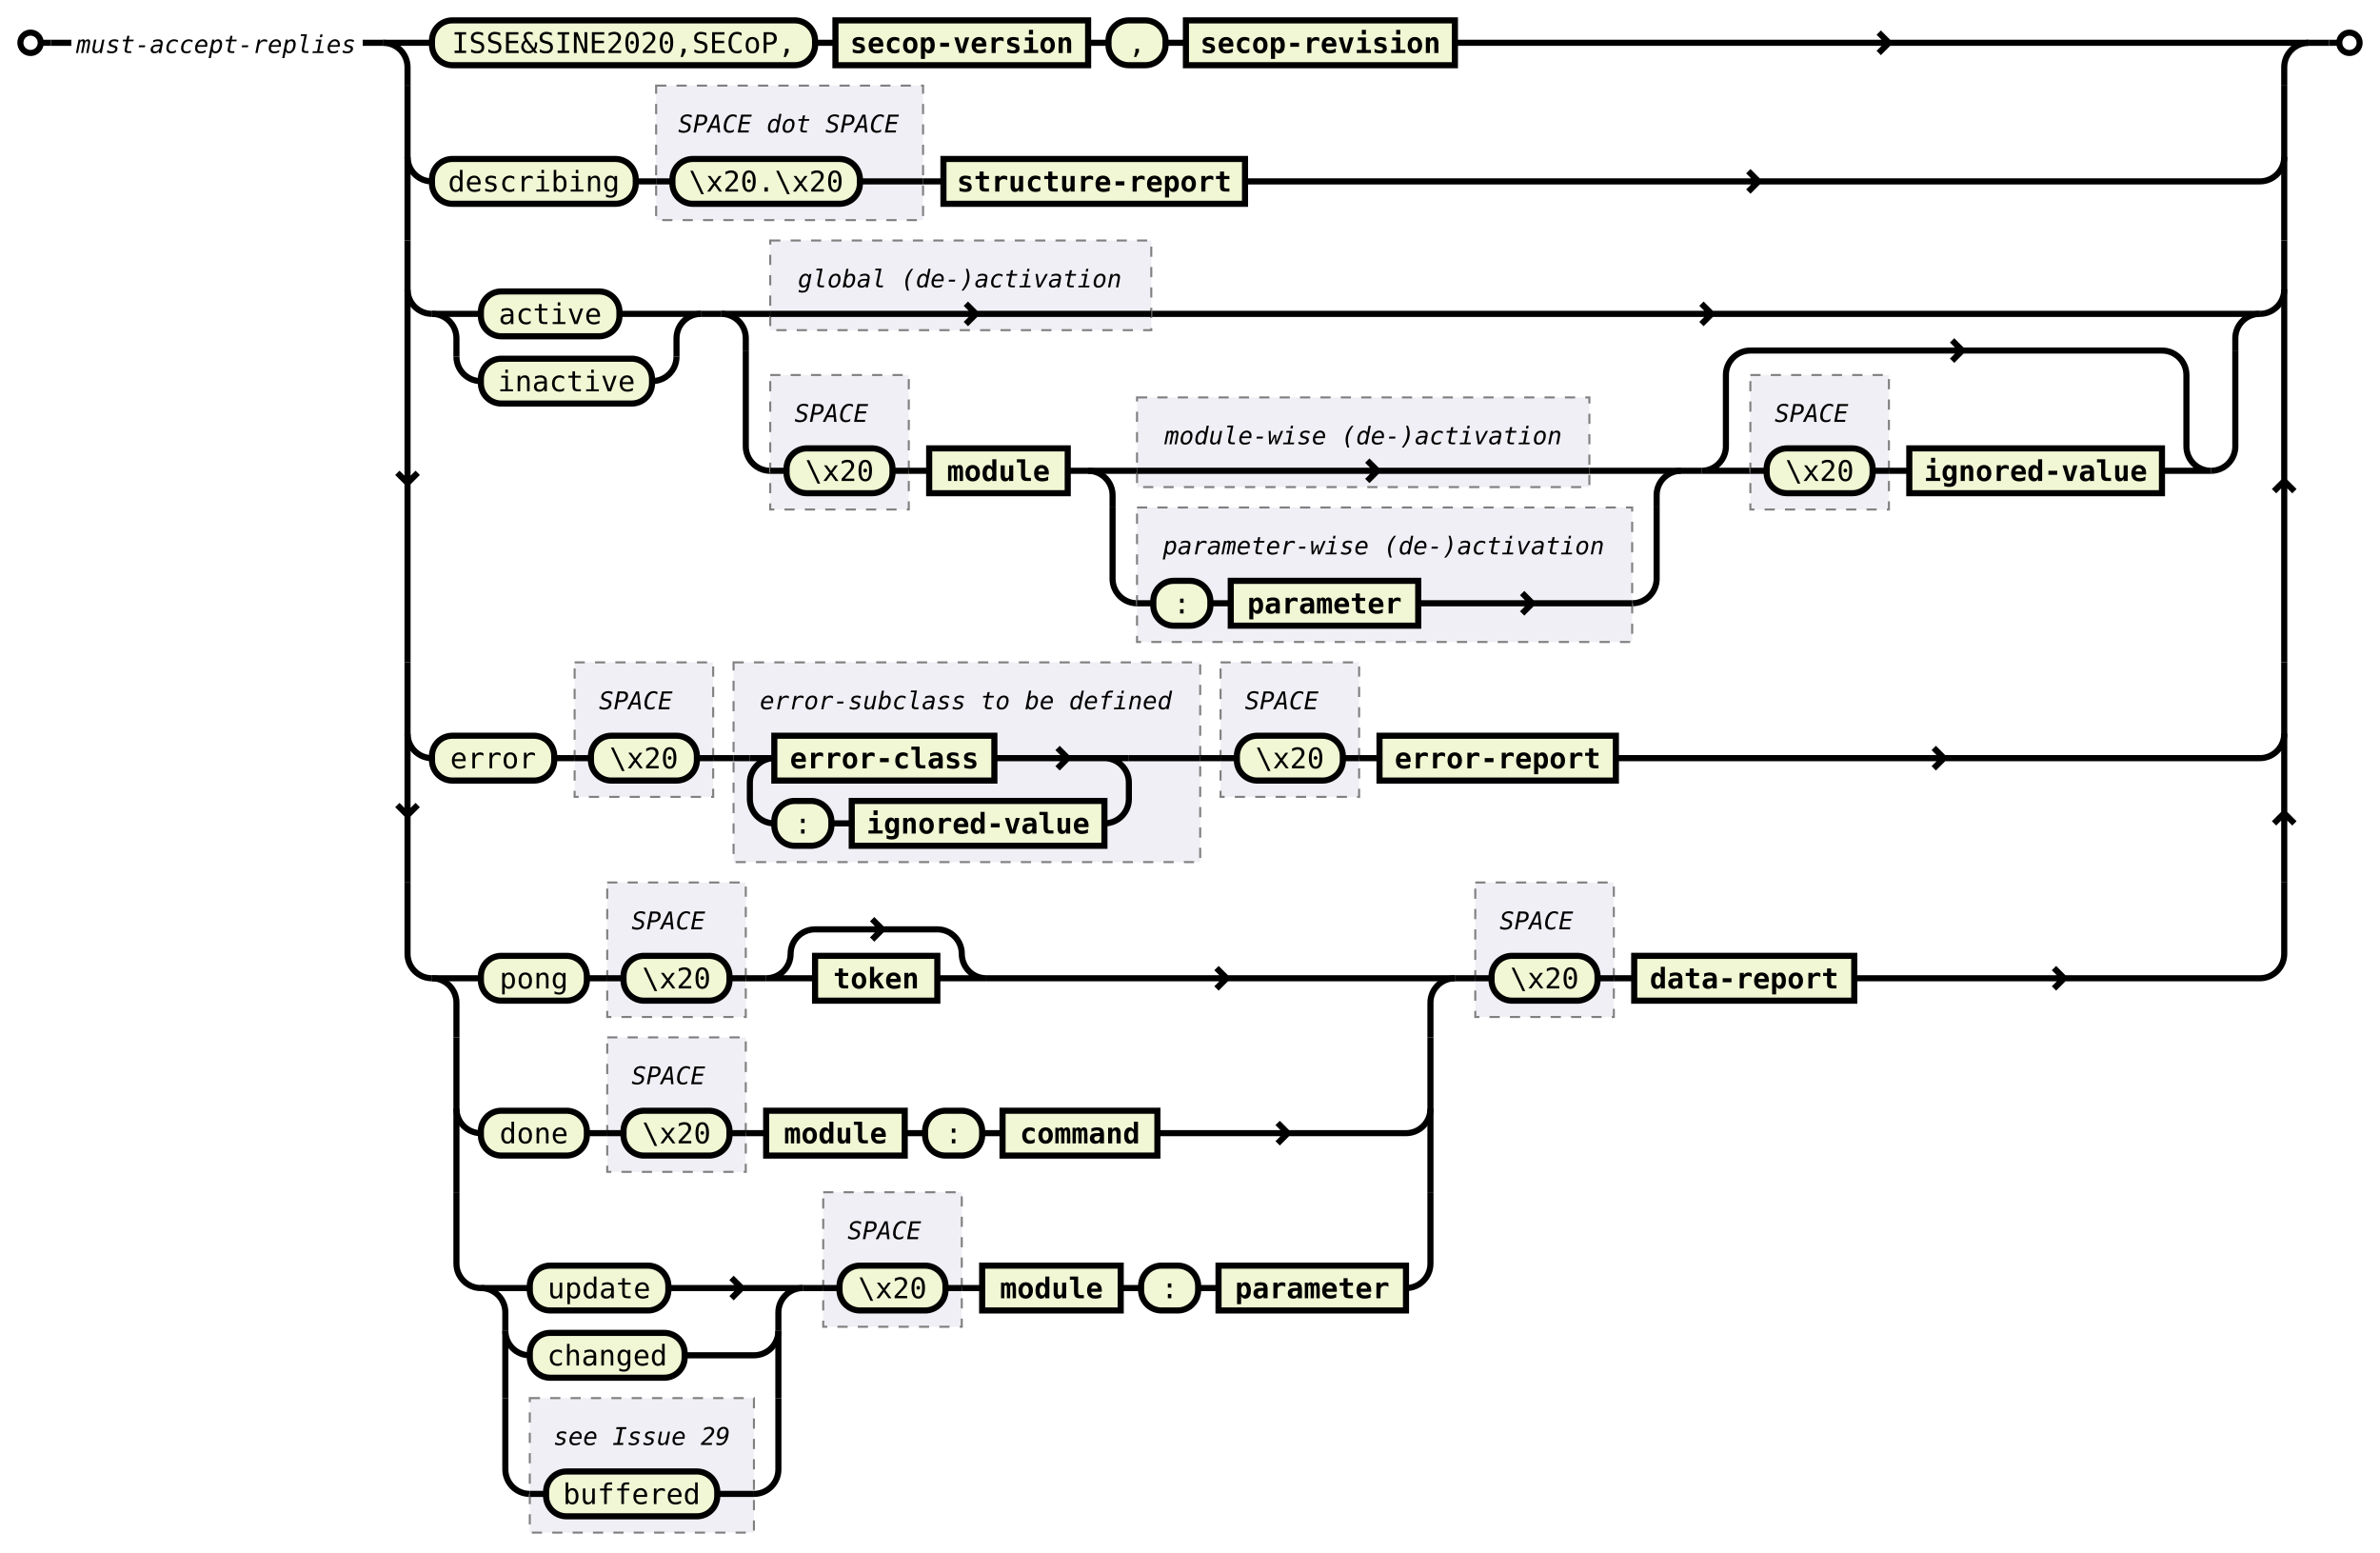
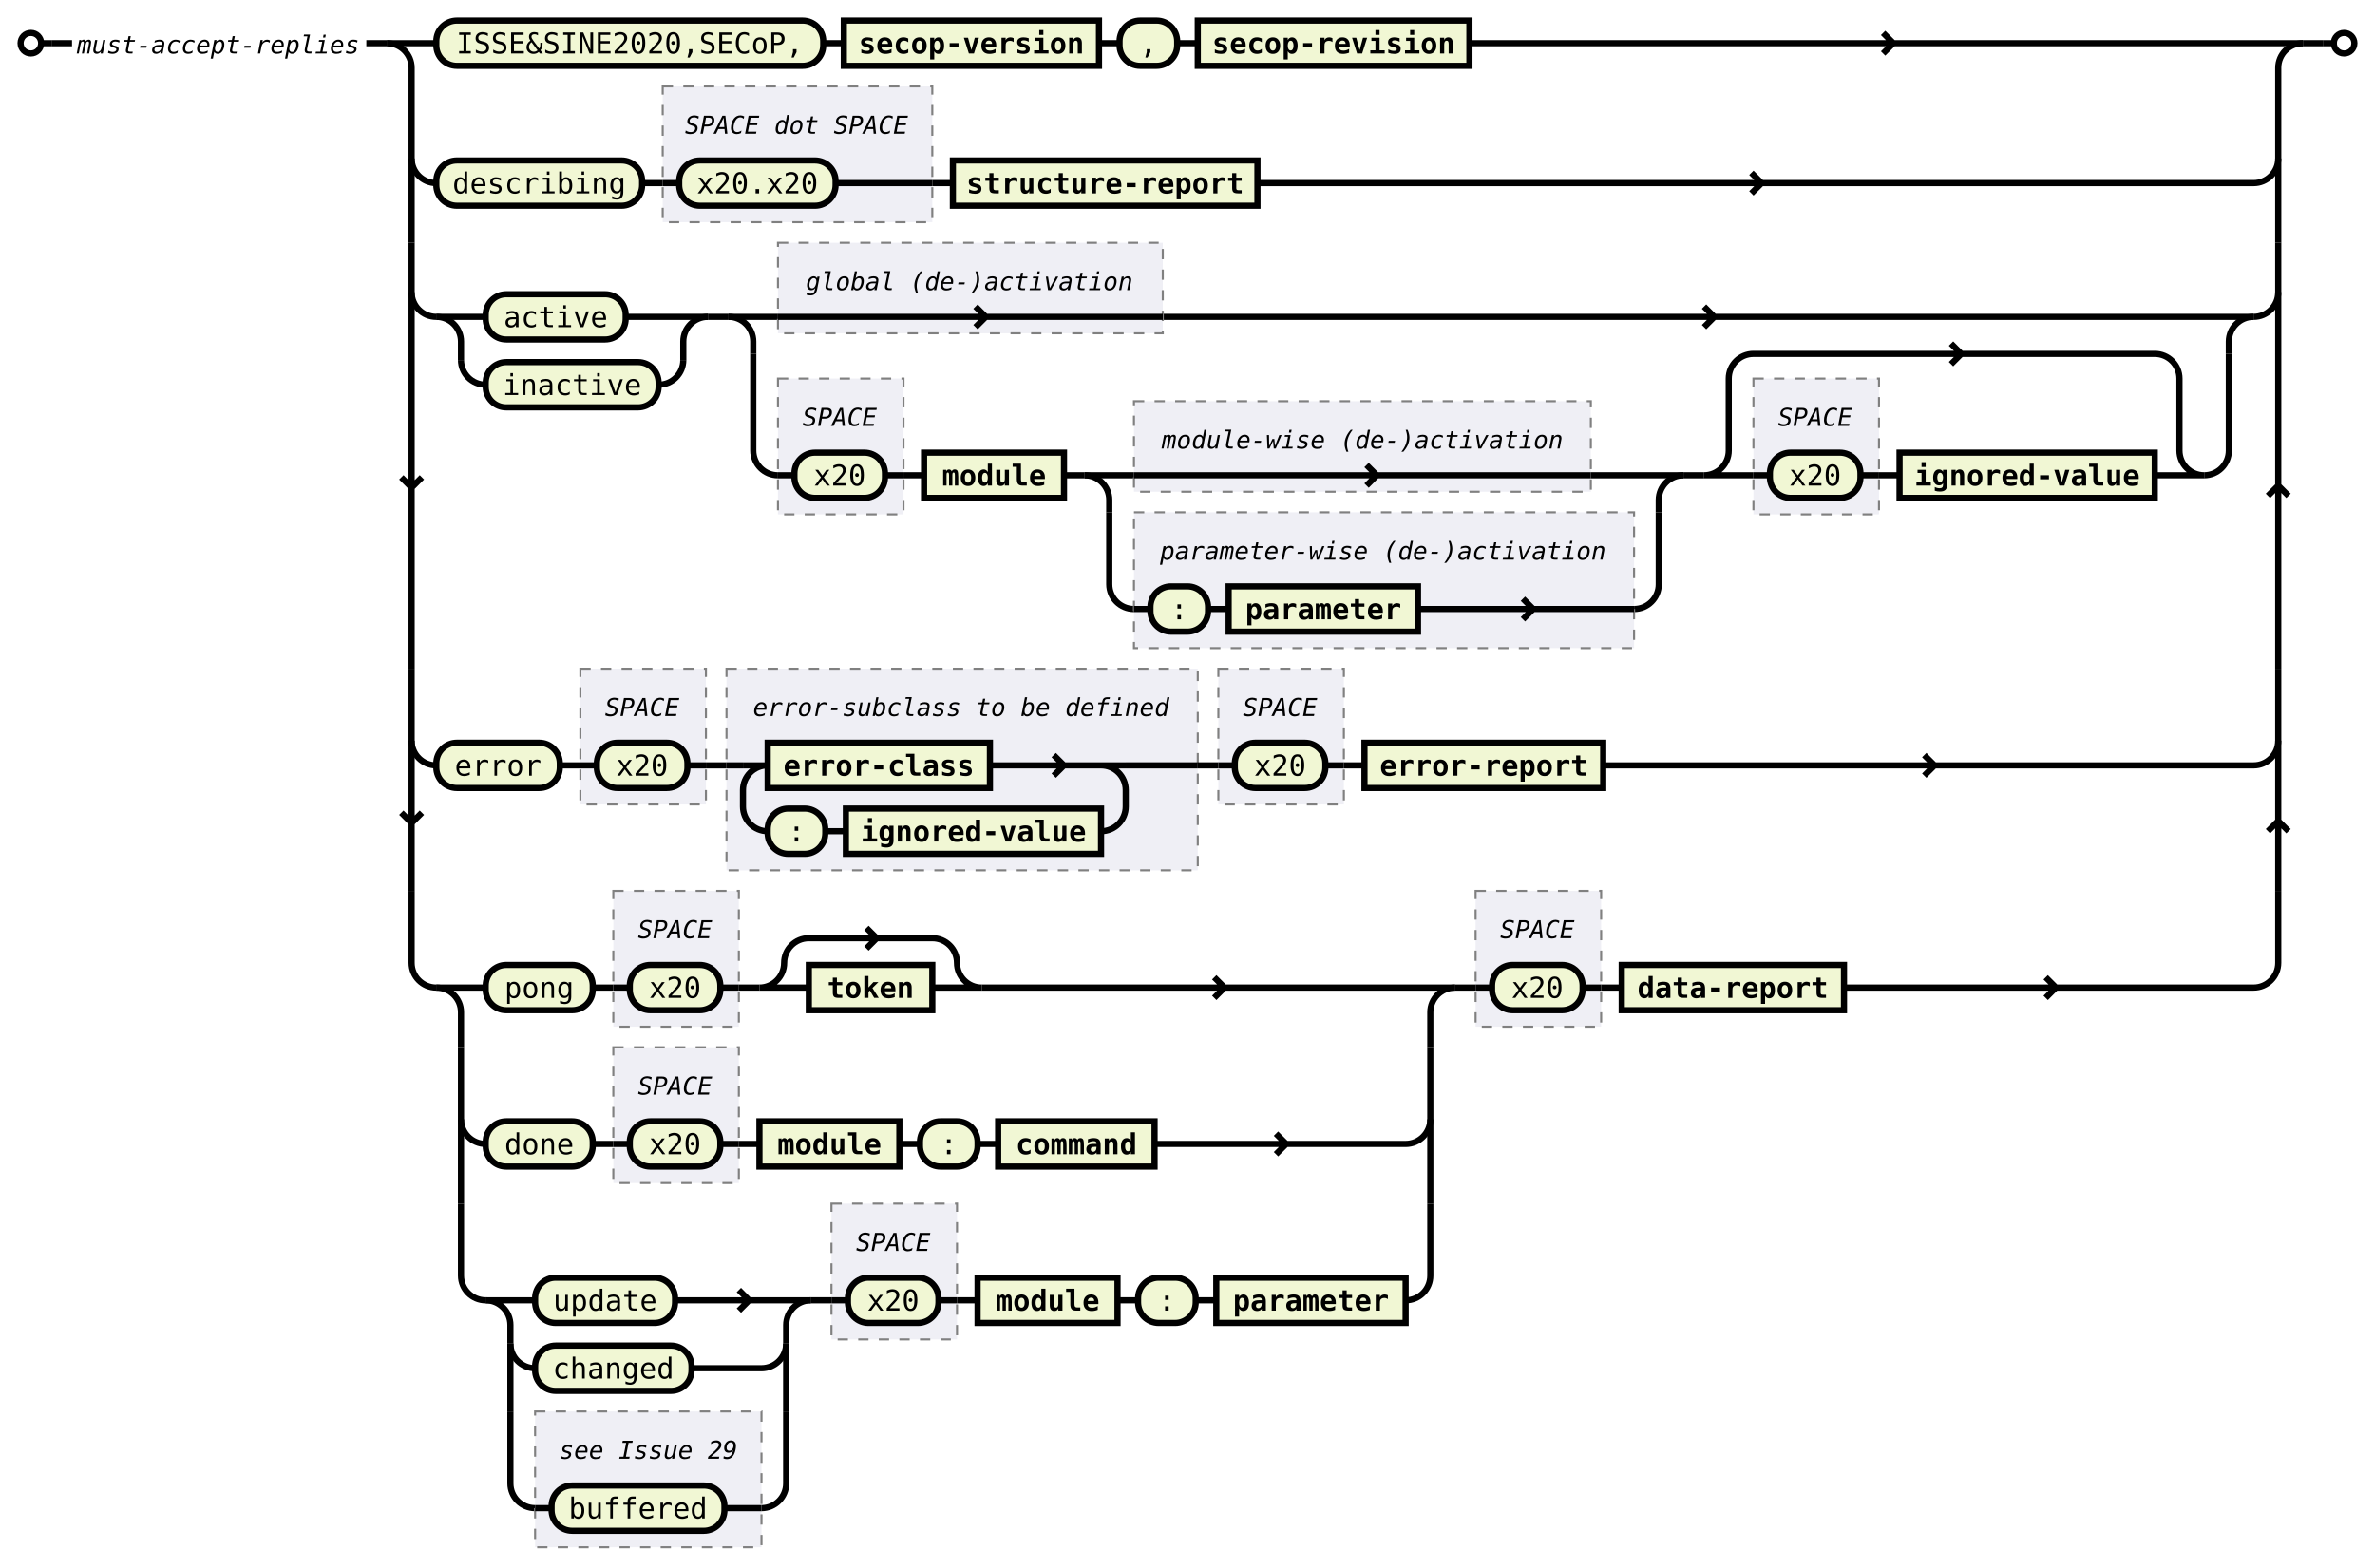
- <svg xmlns="http://www.w3.org/2000/svg" class="railroad" viewBox="0 0 1168 762">
+ <svg xmlns="http://www.w3.org/2000/svg" class="railroad" viewBox="0 0 1154 762">
  <style type="text/css">

    svg.railroad {
        background-color: hsl(30, 20%, 95%);
        background-size: 15px 15px;
        background-image: linear-gradient(to right, rgba(30, 30, 30, .05) 1px, transparent 1px),
                          linear-gradient(to bottom, rgba(30, 30, 30, .05) 1px, transparent 1px);
    }

    svg.railroad path {
        stroke-width: 3px;
        stroke: black;
        fill: transparent;
    }

    svg.railroad .debug {
        stroke-width: 1px;
        stroke: red;
    }

    svg.railroad text {
        font: 14px monospace;
        text-anchor: middle;
    }

    svg.railroad .nonterminal text {
        font-weight: bold;
    }

    svg.railroad text.comment {
        font: italic 12px monospace;
    }

    svg.railroad rect {
        stroke-width: 3px;
        stroke: black;
        fill:hsl(-290, 70%, 90%);
    }

    svg.railroad g.labeledbox &gt; rect {
        stroke-width: 1px;
        stroke: grey;
        stroke-dasharray: 5px;
        fill:rgba(90, 90, 150, .1);
    }</style>
  <g class="sequence">
    <path d=" M 10 21 a 5 5 0 0 1 5 -5 a 5 5 0 0 1 5 5 a 5 5 0 0 1 -5 5 a 5 5 0 0 1 -5 -5 m 10 0 h 5" />
    <g class="sequence">
      <text class="comment" x="106" y="26">
must-accept-replies</text>
      <g class="choice">
-         <path d=" M 188 21 h 24 m 502 0 h 419 m -206 0 l -5 -5 m 0 10 l 5 -5 m 206 0" />
+         <path d=" M 188 21 h 24 m 502 0 h 405 m -199 0 l -5 -5 m 0 10 l 5 -5 m 199 0" />
        <g class="sequence">
          <g class="terminal">
            <rect height="22" rx="10" ry="10" width="188" x="212" y="10" />
            <text x="306" y="26">
ISSE&amp;SINE2020,SECoP,</text>
          </g>
          <g class="nonterminal">
            <rect height="22" width="124" x="410" y="10" />
            <text x="472" y="26">
secop-version</text>
          </g>
          <g class="terminal">
            <rect height="22" rx="10" ry="10" width="28" x="544" y="10" />
            <text x="558" y="26">
,</text>
          </g>
          <g class="nonterminal">
            <rect height="22" width="132" x="582" y="10" />
            <text x="648" y="26">
secop-revision</text>
          </g>
          <path d=" M 400 21 h 10" />
          <path d=" M 534 21 h 10" />
          <path d=" M 572 21 h 10" />
        </g>
-         <path d=" M 188 21 a 12 12 0 0 1 12 12 v 9 m 921 0 v -9 a 12 12 0 0 1 12 -12" />
-         <path d=" M 200 77 v 41 m 921 0 v -41" />
-         <path d=" M 200 142 v 183 m 0 -88 l -5 -5 m 10 0 l -5 5 m 0 88 m 921 0 v -183 m 0 94 l -5 5 m 10 0 l -5 -5 m 0 -94" />
-         <path d=" M 200 360 v 73 m 0 -33 l -5 -5 m 10 0 l -5 5 m 0 33 m 921 0 v -73 m 0 39 l -5 5 m 10 0 l -5 -5 m 0 -39" />
-         <path d=" M 200 42 v 35 a 12 12 0 0 0 12 12 m 399 0 h 498 m -246 0 l -5 -5 m 0 10 l 5 -5 m 246 0 a 12 12 0 0 0 12 -12 v -35" />
+         <path d=" M 188 21 a 12 12 0 0 1 12 12 v 9 m 907 0 v -9 a 12 12 0 0 1 12 -12" />
+         <path d=" M 200 77 v 41 m 907 0 v -41" />
+         <path d=" M 200 142 v 183 m 0 -88 l -5 -5 m 10 0 l -5 5 m 0 88 m 907 0 v -183 m 0 94 l -5 5 m 10 0 l -5 -5 m 0 -94" />
+         <path d=" M 200 360 v 73 m 0 -33 l -5 -5 m 10 0 l -5 5 m 0 33 m 907 0 v -73 m 0 39 l -5 5 m 10 0 l -5 -5 m 0 -39" />
+         <path d=" M 200 42 v 35 a 12 12 0 0 0 12 12 m 399 0 h 484 m -239 0 l -5 -5 m 0 10 l 5 -5 m 239 0 a 12 12 0 0 0 12 -12 v -35" />
        <g class="sequence">
          <g class="terminal">
            <rect height="22" rx="10" ry="10" width="100" x="212" y="78" />
            <text x="262" y="94">
describing</text>
          </g>
          <g class="labeledbox">
            <rect height="66" width="131" x="322" y="42" />
-             <path d=" M 322 89 h 8 m 92 0 h 31" />
+             <path d=" M 322 89 h 8 m 76 0 h 47" />
            <text class="comment" x="387" y="65">
SPACE dot SPACE</text>
            <g class="terminal">
-               <rect height="22" rx="10" ry="10" width="92" x="330" y="78" />
-               <text x="376" y="94">
- \x20.\x20</text>
+               <rect height="22" rx="10" ry="10" width="76" x="330" y="78" />
+               <text x="368" y="94">
+ x20.x20</text>
            </g>
          </g>
          <g class="nonterminal">
            <rect height="22" width="148" x="463" y="78" />
            <text x="537" y="94">
structure-report</text>
          </g>
          <path d=" M 312 89 h 10" />
          <path d=" M 453 89 h 10" />
        </g>
-         <path d=" M 200 118 v 24 a 12 12 0 0 0 12 12 m 897 0 h 0 a 12 12 0 0 0 12 -12 v -24" />
+         <path d=" M 200 118 v 24 a 12 12 0 0 0 12 12 m 883 0 h 0 a 12 12 0 0 0 12 -12 v -24" />
        <g class="sequence">
          <g class="choice">
            <path d=" M 212 154 h 24 m 68 0 h 40" />
            <g class="terminal">
              <rect height="22" rx="10" ry="10" width="68" x="236" y="143" />
              <text x="270" y="159">
active</text>
            </g>
            <path d=" M 212 154 a 12 12 0 0 1 12 12 v 9 m 108 0 v -9 a 12 12 0 0 1 12 -12" />
            <path d=" M 224 175 v 0 a 12 12 0 0 0 12 12 m 84 0 h 0 a 12 12 0 0 0 12 -12 v 0" />
            <g class="terminal">
              <rect height="22" rx="10" ry="10" width="84" x="236" y="176" />
              <text x="278" y="192">
inactive</text>
            </g>
          </g>
          <g class="choice">
-             <path d=" M 354 154 h 24 m 187 0 h 544 m -269 0 l -5 -5 m 0 10 l 5 -5 m 269 0" />
+             <path d=" M 354 154 h 24 m 187 0 h 530 m -262 0 l -5 -5 m 0 10 l 5 -5 m 262 0" />
            <g class="labeledbox">
              <rect height="44" width="187" x="378" y="118" />
              <path d=" M 378 154 h 8 m 0 0 h 179 m -86 0 l -5 -5 m 0 10 l 5 -5 m 86 0" />
              <text class="comment" x="471" y="141">
global (de-)activation</text>
              <g />
            </g>
-             <path d=" M 354 154 a 12 12 0 0 1 12 12 v 6 m 731 0 v -6 a 12 12 0 0 1 12 -12" />
-             <path d=" M 366 172 v 47 a 12 12 0 0 0 12 12 m 707 0 h 0 a 12 12 0 0 0 12 -12 v -47" />
+             <path d=" M 354 154 a 12 12 0 0 1 12 12 v 6 m 717 0 v -6 a 12 12 0 0 1 12 -12" />
+             <path d=" M 366 172 v 47 a 12 12 0 0 0 12 12 m 693 0 h 0 a 12 12 0 0 0 12 -12 v -47" />
            <g class="sequence">
              <g class="labeledbox">
-                 <rect height="66" width="68" x="378" y="184" />
-                 <path d=" M 378 231 h 8 m 52 0 h 8" />
+                 <rect height="66" width="61" x="378" y="184" />
+                 <path d=" M 378 231 h 8 m 44 0 h 9" />
                <text class="comment" x="408" y="207">
SPACE</text>
                <g class="terminal">
-                   <rect height="22" rx="10" ry="10" width="52" x="386" y="220" />
-                   <text x="412" y="236">
- \x20</text>
-                 </g>
-               </g>
-               <g class="nonterminal">
-                 <rect height="22" width="68" x="456" y="220" />
-                 <text x="490" y="236">
+                   <rect height="22" rx="10" ry="10" width="44" x="386" y="220" />
+                   <text x="408" y="236">
+ x20</text>
+                 </g>
+               </g>
+               <g class="nonterminal">
+                 <rect height="22" width="68" x="449" y="220" />
+                 <text x="483" y="236">
module</text>
              </g>
              <g class="choice">
-                 <path d=" M 534 231 h 24 m 222 0 h 45" />
+                 <path d=" M 527 231 h 24 m 222 0 h 45" />
                <g class="labeledbox">
-                   <rect height="44" width="222" x="558" y="195" />
-                   <path d=" M 558 231 h 8 m 0 0 h 214 m -104 0 l -5 -5 m 0 10 l 5 -5 m 104 0" />
-                   <text class="comment" x="669" y="218">
+                   <rect height="44" width="222" x="551" y="195" />
+                   <path d=" M 551 231 h 8 m 0 0 h 214 m -104 0 l -5 -5 m 0 10 l 5 -5 m 104 0" />
+                   <text class="comment" x="662" y="218">
module-wise (de-)activation</text>
                  <g />
                </g>
-                 <path d=" M 534 231 a 12 12 0 0 1 12 12 v 6 m 267 0 v -6 a 12 12 0 0 1 12 -12" />
-                 <path d=" M 546 249 v 35 a 12 12 0 0 0 12 12 m 243 0 h 0 a 12 12 0 0 0 12 -12 v -35" />
+                 <path d=" M 527 231 a 12 12 0 0 1 12 12 v 6 m 267 0 v -6 a 12 12 0 0 1 12 -12" />
+                 <path d=" M 539 249 v 35 a 12 12 0 0 0 12 12 m 243 0 h 0 a 12 12 0 0 0 12 -12 v -35" />
                <g class="labeledbox">
-                   <rect height="66" width="243" x="558" y="249" />
-                   <path d=" M 558 296 h 8 m 130 0 h 105 m -49 0 l -5 -5 m 0 10 l 5 -5 m 49 0" />
-                   <text class="comment" x="679" y="272">
+                   <rect height="66" width="243" x="551" y="249" />
+                   <path d=" M 551 296 h 8 m 130 0 h 105 m -49 0 l -5 -5 m 0 10 l 5 -5 m 49 0" />
+                   <text class="comment" x="672" y="272">
parameter-wise (de-)activation</text>
                  <g class="sequence">
                    <g class="terminal">
-                       <rect height="22" rx="10" ry="10" width="28" x="566" y="285" />
-                       <text x="580" y="301">
+                       <rect height="22" rx="10" ry="10" width="28" x="559" y="285" />
+                       <text x="573" y="301">
:</text>
                    </g>
                    <g class="nonterminal">
-                       <rect height="22" width="92" x="604" y="285" />
-                       <text x="650" y="301">
+                       <rect height="22" width="92" x="597" y="285" />
+                       <text x="643" y="301">
parameter</text>
                    </g>
-                     <path d=" M 594 296 h 10" />
+                     <path d=" M 587 296 h 10" />
                  </g>
                </g>
              </g>
              <g class="optional">
-                 <path d=" M 835 231 h 24 m -24 0 a 12 12 0 0 0 12 -12 v -35 a 12 12 0 0 1 12 -12 h 202 m -98 0 l -5 -5 m 0 10 l 5 -5 m 98 0 a 12 12 0 0 1 12 12 v 35 a 12 12 0 0 0 12 12 h -24" />
+                 <path d=" M 828 231 h 24 m -24 0 a 12 12 0 0 0 12 -12 v -35 a 12 12 0 0 1 12 -12 h 195 m -94 0 l -5 -5 m 0 10 l 5 -5 m 94 0 a 12 12 0 0 1 12 12 v 35 a 12 12 0 0 0 12 12 h -24" />
                <g class="sequence">
                  <g class="labeledbox">
-                     <rect height="66" width="68" x="859" y="184" />
-                     <path d=" M 859 231 h 8 m 52 0 h 8" />
-                     <text class="comment" x="889" y="207">
+                     <rect height="66" width="61" x="852" y="184" />
+                     <path d=" M 852 231 h 8 m 44 0 h 9" />
+                     <text class="comment" x="882" y="207">
SPACE</text>
                    <g class="terminal">
-                       <rect height="22" rx="10" ry="10" width="52" x="867" y="220" />
-                       <text x="893" y="236">
- \x20</text>
+                       <rect height="22" rx="10" ry="10" width="44" x="860" y="220" />
+                       <text x="882" y="236">
+ x20</text>
                    </g>
                  </g>
                  <g class="nonterminal">
-                     <rect height="22" width="124" x="937" y="220" />
-                     <text x="999" y="236">
+                     <rect height="22" width="124" x="923" y="220" />
+                     <text x="985" y="236">
ignored-value</text>
                  </g>
-                   <path d=" M 927 231 h 10" />
-                 </g>
-               </g>
-               <path d=" M 446 231 h 10" />
-               <path d=" M 524 231 h 10" />
-               <path d=" M 825 231 h 10" />
+                   <path d=" M 913 231 h 10" />
+                 </g>
+               </g>
+               <path d=" M 439 231 h 10" />
+               <path d=" M 517 231 h 10" />
+               <path d=" M 818 231 h 10" />
            </g>
          </g>
          <path d=" M 344 154 h 10" />
        </g>
-         <path d=" M 200 325 v 35 a 12 12 0 0 0 12 12 m 581 0 h 316 m -155 0 l -5 -5 m 0 10 l 5 -5 m 155 0 a 12 12 0 0 0 12 -12 v -35" />
+         <path d=" M 200 325 v 35 a 12 12 0 0 0 12 12 m 567 0 h 316 m -155 0 l -5 -5 m 0 10 l 5 -5 m 155 0 a 12 12 0 0 0 12 -12 v -35" />
        <g class="sequence">
          <g class="terminal">
            <rect height="22" rx="10" ry="10" width="60" x="212" y="361" />
            <text x="242" y="377">
error</text>
          </g>
          <g class="labeledbox">
-             <rect height="66" width="68" x="282" y="325" />
-             <path d=" M 282 372 h 8 m 52 0 h 8" />
+             <rect height="66" width="61" x="282" y="325" />
+             <path d=" M 282 372 h 8 m 44 0 h 9" />
            <text class="comment" x="312" y="348">
SPACE</text>
            <g class="terminal">
-               <rect height="22" rx="10" ry="10" width="52" x="290" y="361" />
-               <text x="316" y="377">
- \x20</text>
+               <rect height="22" rx="10" ry="10" width="44" x="290" y="361" />
+               <text x="312" y="377">
+ x20</text>
            </g>
          </g>
          <g class="labeledbox">
-             <rect height="98" width="229" x="360" y="325" />
-             <path d=" M 360 372 h 8 m 186 0 h 35" />
-             <text class="comment" x="474" y="348">
+             <rect height="98" width="229" x="353" y="325" />
+             <path d=" M 353 372 h 8 m 186 0 h 35" />
+             <text class="comment" x="467" y="348">
error-subclass to be defined</text>
            <g class="repeat">
-               <path d=" M 368 372 h 12 m 108 0 h 66 m -30 0 l -5 -5 m 0 10 l 5 -5 m 30 0 m -12 0 a 12 12 0 0 1 12 12 v 8 a 12 12 0 0 1 -12 12 m -162 0 h 0 a 12 12 0 0 1 -12 -12 v -8 a 12 12 0 0 1 12 -12" />
+               <path d=" M 361 372 h 12 m 108 0 h 66 m -30 0 l -5 -5 m 0 10 l 5 -5 m 30 0 m -12 0 a 12 12 0 0 1 12 12 v 8 a 12 12 0 0 1 -12 12 m -162 0 h 0 a 12 12 0 0 1 -12 -12 v -8 a 12 12 0 0 1 12 -12" />
              <g class="sequence">
                <g class="terminal">
-                   <rect height="22" rx="10" ry="10" width="28" x="380" y="393" />
-                   <text x="394" y="409">
+                   <rect height="22" rx="10" ry="10" width="28" x="373" y="393" />
+                   <text x="387" y="409">
:</text>
                </g>
                <g class="nonterminal">
-                   <rect height="22" width="124" x="418" y="393" />
-                   <text x="480" y="409">
+                   <rect height="22" width="124" x="411" y="393" />
+                   <text x="473" y="409">
ignored-value</text>
                </g>
-                 <path d=" M 408 404 h 10" />
-               </g>
-               <g class="nonterminal">
-                 <rect height="22" width="108" x="380" y="361" />
-                 <text x="434" y="377">
+                 <path d=" M 401 404 h 10" />
+               </g>
+               <g class="nonterminal">
+                 <rect height="22" width="108" x="373" y="361" />
+                 <text x="427" y="377">
error-class</text>
              </g>
            </g>
          </g>
          <g class="labeledbox">
-             <rect height="66" width="68" x="599" y="325" />
-             <path d=" M 599 372 h 8 m 52 0 h 8" />
-             <text class="comment" x="629" y="348">
- SPACE</text>
-             <g class="terminal">
-               <rect height="22" rx="10" ry="10" width="52" x="607" y="361" />
-               <text x="633" y="377">
- \x20</text>
+             <rect height="66" width="61" x="592" y="325" />
+             <path d=" M 592 372 h 8 m 44 0 h 9" />
+             <text class="comment" x="622" y="348">
+ SPACE</text>
+             <g class="terminal">
+               <rect height="22" rx="10" ry="10" width="44" x="600" y="361" />
+               <text x="622" y="377">
+ x20</text>
            </g>
          </g>
          <g class="nonterminal">
-             <rect height="22" width="116" x="677" y="361" />
-             <text x="735" y="377">
+             <rect height="22" width="116" x="663" y="361" />
+             <text x="721" y="377">
error-report</text>
          </g>
          <path d=" M 272 372 h 10" />
-           <path d=" M 350 372 h 10" />
-           <path d=" M 589 372 h 10" />
-           <path d=" M 667 372 h 10" />
+           <path d=" M 343 372 h 10" />
+           <path d=" M 582 372 h 10" />
+           <path d=" M 653 372 h 10" />
        </g>
-         <path d=" M 200 433 v 35 a 12 12 0 0 0 12 12 m 698 0 h 199 m -96 0 l -5 -5 m 0 10 l 5 -5 m 96 0 a 12 12 0 0 0 12 -12 v -35" />
+         <path d=" M 200 433 v 35 a 12 12 0 0 0 12 12 m 684 0 h 199 m -96 0 l -5 -5 m 0 10 l 5 -5 m 96 0 a 12 12 0 0 0 12 -12 v -35" />
        <g class="sequence">
          <g class="choice">
-             <path d=" M 212 480 h 24 m 248 0 h 230 m -112 0 l -5 -5 m 0 10 l 5 -5 m 112 0" />
+             <path d=" M 212 480 h 24 m 241 0 h 230 m -112 0 l -5 -5 m 0 10 l 5 -5 m 112 0" />
            <g class="sequence">
              <g class="terminal">
                <rect height="22" rx="10" ry="10" width="52" x="236" y="469" />
                <text x="262" y="485">
pong</text>
              </g>
              <g class="labeledbox">
-                 <rect height="66" width="68" x="298" y="433" />
-                 <path d=" M 298 480 h 8 m 52 0 h 8" />
+                 <rect height="66" width="61" x="298" y="433" />
+                 <path d=" M 298 480 h 8 m 44 0 h 9" />
                <text class="comment" x="328" y="456">
SPACE</text>
                <g class="terminal">
-                   <rect height="22" rx="10" ry="10" width="52" x="306" y="469" />
-                   <text x="332" y="485">
- \x20</text>
+                   <rect height="22" rx="10" ry="10" width="44" x="306" y="469" />
+                   <text x="328" y="485">
+ x20</text>
                </g>
              </g>
              <g class="optional">
-                 <path d=" M 376 480 h 24 m -24 0 a 12 12 0 0 0 12 -12 v 0 a 12 12 0 0 1 12 -12 h 60 m -27 0 l -5 -5 m 0 10 l 5 -5 m 27 0 a 12 12 0 0 1 12 12 v 0 a 12 12 0 0 0 12 12 h -24" />
+                 <path d=" M 369 480 h 24 m -24 0 a 12 12 0 0 0 12 -12 v 0 a 12 12 0 0 1 12 -12 h 60 m -27 0 l -5 -5 m 0 10 l 5 -5 m 27 0 a 12 12 0 0 1 12 12 v 0 a 12 12 0 0 0 12 12 h -24" />
                <g class="nonterminal">
-                   <rect height="22" width="60" x="400" y="469" />
-                   <text x="430" y="485">
+                   <rect height="22" width="60" x="393" y="469" />
+                   <text x="423" y="485">
token</text>
                </g>
              </g>
              <path d=" M 288 480 h 10" />
-               <path d=" M 366 480 h 10" />
-             </g>
-             <path d=" M 212 480 a 12 12 0 0 1 12 12 v 17 m 478 0 v -17 a 12 12 0 0 1 12 -12" />
-             <path d=" M 224 544 v 41 m 478 0 v -41" />
-             <path d=" M 224 509 v 35 a 12 12 0 0 0 12 12 m 332 0 h 122 m -58 0 l -5 -5 m 0 10 l 5 -5 m 58 0 a 12 12 0 0 0 12 -12 v -35" />
+               <path d=" M 359 480 h 10" />
+             </g>
+             <path d=" M 212 480 a 12 12 0 0 1 12 12 v 17 m 471 0 v -17 a 12 12 0 0 1 12 -12" />
+             <path d=" M 224 544 v 41 m 471 0 v -41" />
+             <path d=" M 224 509 v 35 a 12 12 0 0 0 12 12 m 325 0 h 122 m -58 0 l -5 -5 m 0 10 l 5 -5 m 58 0 a 12 12 0 0 0 12 -12 v -35" />
            <g class="sequence">
              <g class="terminal">
                <rect height="22" rx="10" ry="10" width="52" x="236" y="545" />
                <text x="262" y="561">
done</text>
              </g>
              <g class="labeledbox">
-                 <rect height="66" width="68" x="298" y="509" />
-                 <path d=" M 298 556 h 8 m 52 0 h 8" />
+                 <rect height="66" width="61" x="298" y="509" />
+                 <path d=" M 298 556 h 8 m 44 0 h 9" />
                <text class="comment" x="328" y="532">
SPACE</text>
                <g class="terminal">
-                   <rect height="22" rx="10" ry="10" width="52" x="306" y="545" />
-                   <text x="332" y="561">
- \x20</text>
-                 </g>
-               </g>
-               <g class="nonterminal">
-                 <rect height="22" width="68" x="376" y="545" />
-                 <text x="410" y="561">
+                   <rect height="22" rx="10" ry="10" width="44" x="306" y="545" />
+                   <text x="328" y="561">
+ x20</text>
+                 </g>
+               </g>
+               <g class="nonterminal">
+                 <rect height="22" width="68" x="369" y="545" />
+                 <text x="403" y="561">
module</text>
              </g>
              <g class="terminal">
-                 <rect height="22" rx="10" ry="10" width="28" x="454" y="545" />
-                 <text x="468" y="561">
+                 <rect height="22" rx="10" ry="10" width="28" x="447" y="545" />
+                 <text x="461" y="561">
:</text>
              </g>
              <g class="nonterminal">
-                 <rect height="22" width="76" x="492" y="545" />
-                 <text x="530" y="561">
+                 <rect height="22" width="76" x="485" y="545" />
+                 <text x="523" y="561">
command</text>
              </g>
              <path d=" M 288 556 h 10" />
-               <path d=" M 366 556 h 10" />
-               <path d=" M 444 556 h 10" />
-               <path d=" M 482 556 h 10" />
-             </g>
-             <path d=" M 224 585 v 35 a 12 12 0 0 0 12 12 m 454 0 h 0 a 12 12 0 0 0 12 -12 v -35" />
+               <path d=" M 359 556 h 10" />
+               <path d=" M 437 556 h 10" />
+               <path d=" M 475 556 h 10" />
+             </g>
+             <path d=" M 224 585 v 35 a 12 12 0 0 0 12 12 m 447 0 h 0 a 12 12 0 0 0 12 -12 v -35" />
            <g class="sequence">
              <g class="choice">
                <path d=" M 236 632 h 24 m 68 0 h 66 m -30 0 l -5 -5 m 0 10 l 5 -5 m 30 0" />
                <g class="terminal">
                  <rect height="22" rx="10" ry="10" width="68" x="260" y="621" />
                  <text x="294" y="637">
update</text>
                </g>
                <path d=" M 236 632 a 12 12 0 0 1 12 12 v 9 m 134 0 v -9 a 12 12 0 0 1 12 -12" />
                <path d=" M 248 653 v 33 m 134 0 v -33" />
                <path d=" M 248 653 v 0 a 12 12 0 0 0 12 12 m 76 0 h 34 a 12 12 0 0 0 12 -12 v 0" />
                <g class="terminal">
                  <rect height="22" rx="10" ry="10" width="76" x="260" y="654" />
                  <text x="298" y="670">
changed</text>
                </g>
                <path d=" M 248 686 v 35 a 12 12 0 0 0 12 12 m 110 0 h 0 a 12 12 0 0 0 12 -12 v -35" />
                <g class="labeledbox">
                  <rect height="66" width="110" x="260" y="686" />
                  <path d=" M 260 733 h 8 m 84 0 h 18" />
                  <text class="comment" x="315" y="709">
see Issue 29</text>
                  <g class="terminal">
                    <rect height="22" rx="10" ry="10" width="84" x="268" y="722" />
                    <text x="310" y="738">
buffered</text>
                  </g>
                </g>
              </g>
              <g class="labeledbox">
-                 <rect height="66" width="68" x="404" y="585" />
-                 <path d=" M 404 632 h 8 m 52 0 h 8" />
+                 <rect height="66" width="61" x="404" y="585" />
+                 <path d=" M 404 632 h 8 m 44 0 h 9" />
                <text class="comment" x="434" y="608">
SPACE</text>
                <g class="terminal">
-                   <rect height="22" rx="10" ry="10" width="52" x="412" y="621" />
-                   <text x="438" y="637">
- \x20</text>
-                 </g>
-               </g>
-               <g class="nonterminal">
-                 <rect height="22" width="68" x="482" y="621" />
-                 <text x="516" y="637">
+                   <rect height="22" rx="10" ry="10" width="44" x="412" y="621" />
+                   <text x="434" y="637">
+ x20</text>
+                 </g>
+               </g>
+               <g class="nonterminal">
+                 <rect height="22" width="68" x="475" y="621" />
+                 <text x="509" y="637">
module</text>
              </g>
              <g class="terminal">
-                 <rect height="22" rx="10" ry="10" width="28" x="560" y="621" />
-                 <text x="574" y="637">
+                 <rect height="22" rx="10" ry="10" width="28" x="553" y="621" />
+                 <text x="567" y="637">
:</text>
              </g>
              <g class="nonterminal">
-                 <rect height="22" width="92" x="598" y="621" />
-                 <text x="644" y="637">
+                 <rect height="22" width="92" x="591" y="621" />
+                 <text x="637" y="637">
parameter</text>
              </g>
              <path d=" M 394 632 h 10" />
-               <path d=" M 472 632 h 10" />
-               <path d=" M 550 632 h 10" />
-               <path d=" M 588 632 h 10" />
+               <path d=" M 465 632 h 10" />
+               <path d=" M 543 632 h 10" />
+               <path d=" M 581 632 h 10" />
            </g>
          </g>
          <g class="labeledbox">
-             <rect height="66" width="68" x="724" y="433" />
-             <path d=" M 724 480 h 8 m 52 0 h 8" />
-             <text class="comment" x="754" y="456">
- SPACE</text>
-             <g class="terminal">
-               <rect height="22" rx="10" ry="10" width="52" x="732" y="469" />
-               <text x="758" y="485">
- \x20</text>
+             <rect height="66" width="61" x="717" y="433" />
+             <path d=" M 717 480 h 8 m 44 0 h 9" />
+             <text class="comment" x="747" y="456">
+ SPACE</text>
+             <g class="terminal">
+               <rect height="22" rx="10" ry="10" width="44" x="725" y="469" />
+               <text x="747" y="485">
+ x20</text>
            </g>
          </g>
          <g class="nonterminal">
-             <rect height="22" width="108" x="802" y="469" />
-             <text x="856" y="485">
+             <rect height="22" width="108" x="788" y="469" />
+             <text x="842" y="485">
data-report</text>
          </g>
-           <path d=" M 714 480 h 10" />
-           <path d=" M 792 480 h 10" />
+           <path d=" M 707 480 h 10" />
+           <path d=" M 778 480 h 10" />
        </g>
      </g>
      <path d=" M 178 21 h 10" />
    </g>
-     <path d=" M 1143 21 h 5 a 5 5 0 0 1 5 -5 a 5 5 0 0 1 5 5 a 5 5 0 0 1 -5 5 a 5 5 0 0 1 -5 -5" />
+     <path d=" M 1129 21 h 5 a 5 5 0 0 1 5 -5 a 5 5 0 0 1 5 5 a 5 5 0 0 1 -5 5 a 5 5 0 0 1 -5 -5" />
    <path d=" M 25 21 h 10" />
-     <path d=" M 1133 21 h 10" />
+     <path d=" M 1119 21 h 10" />
  </g>
</svg>
